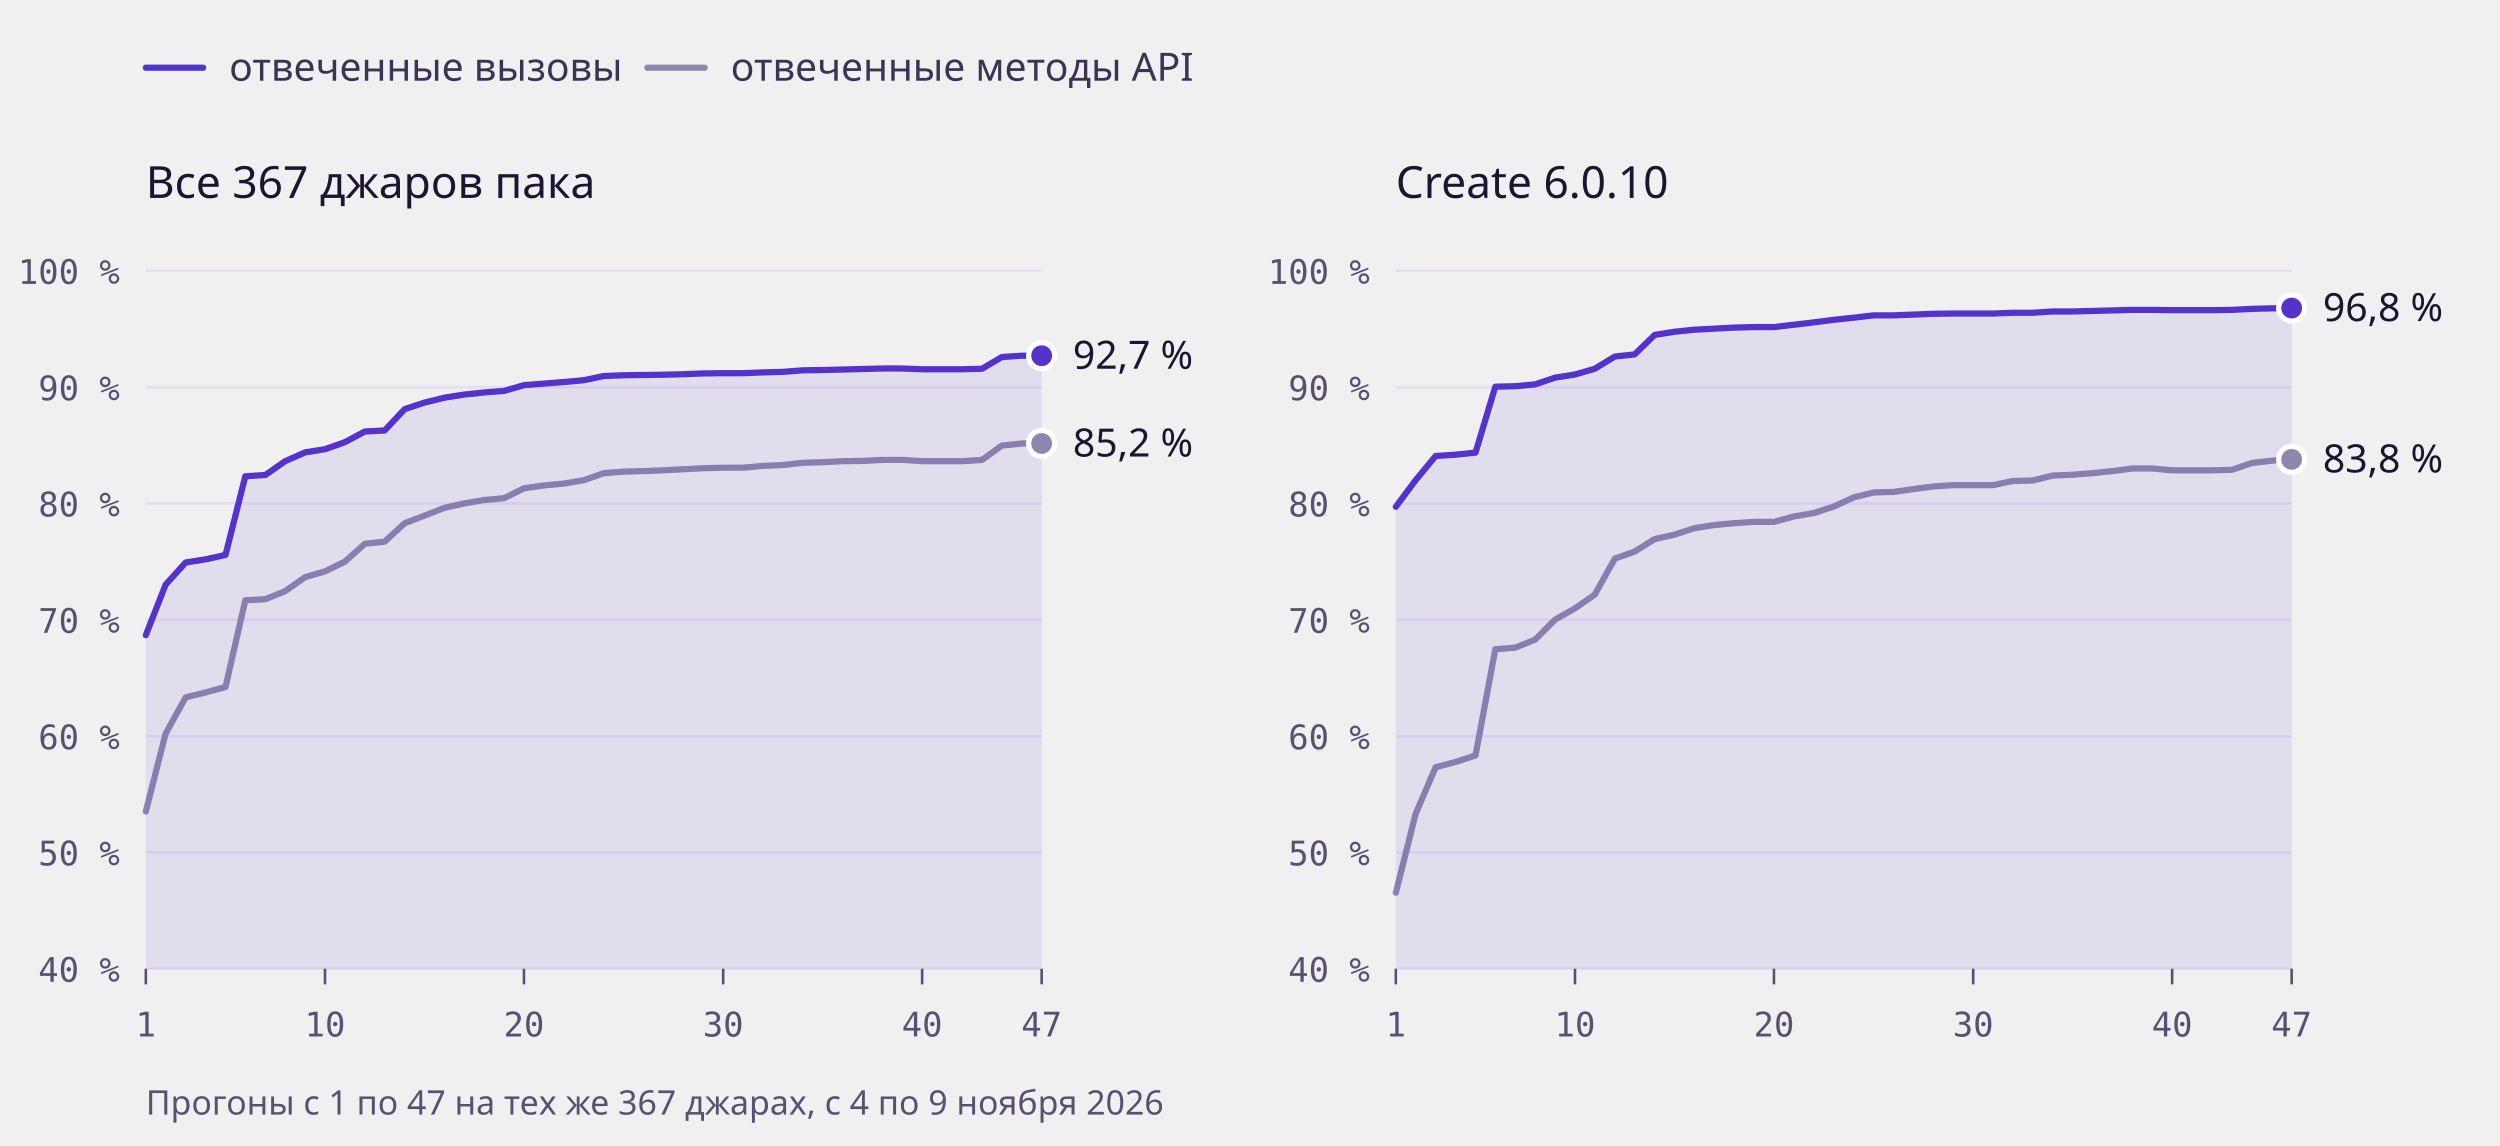
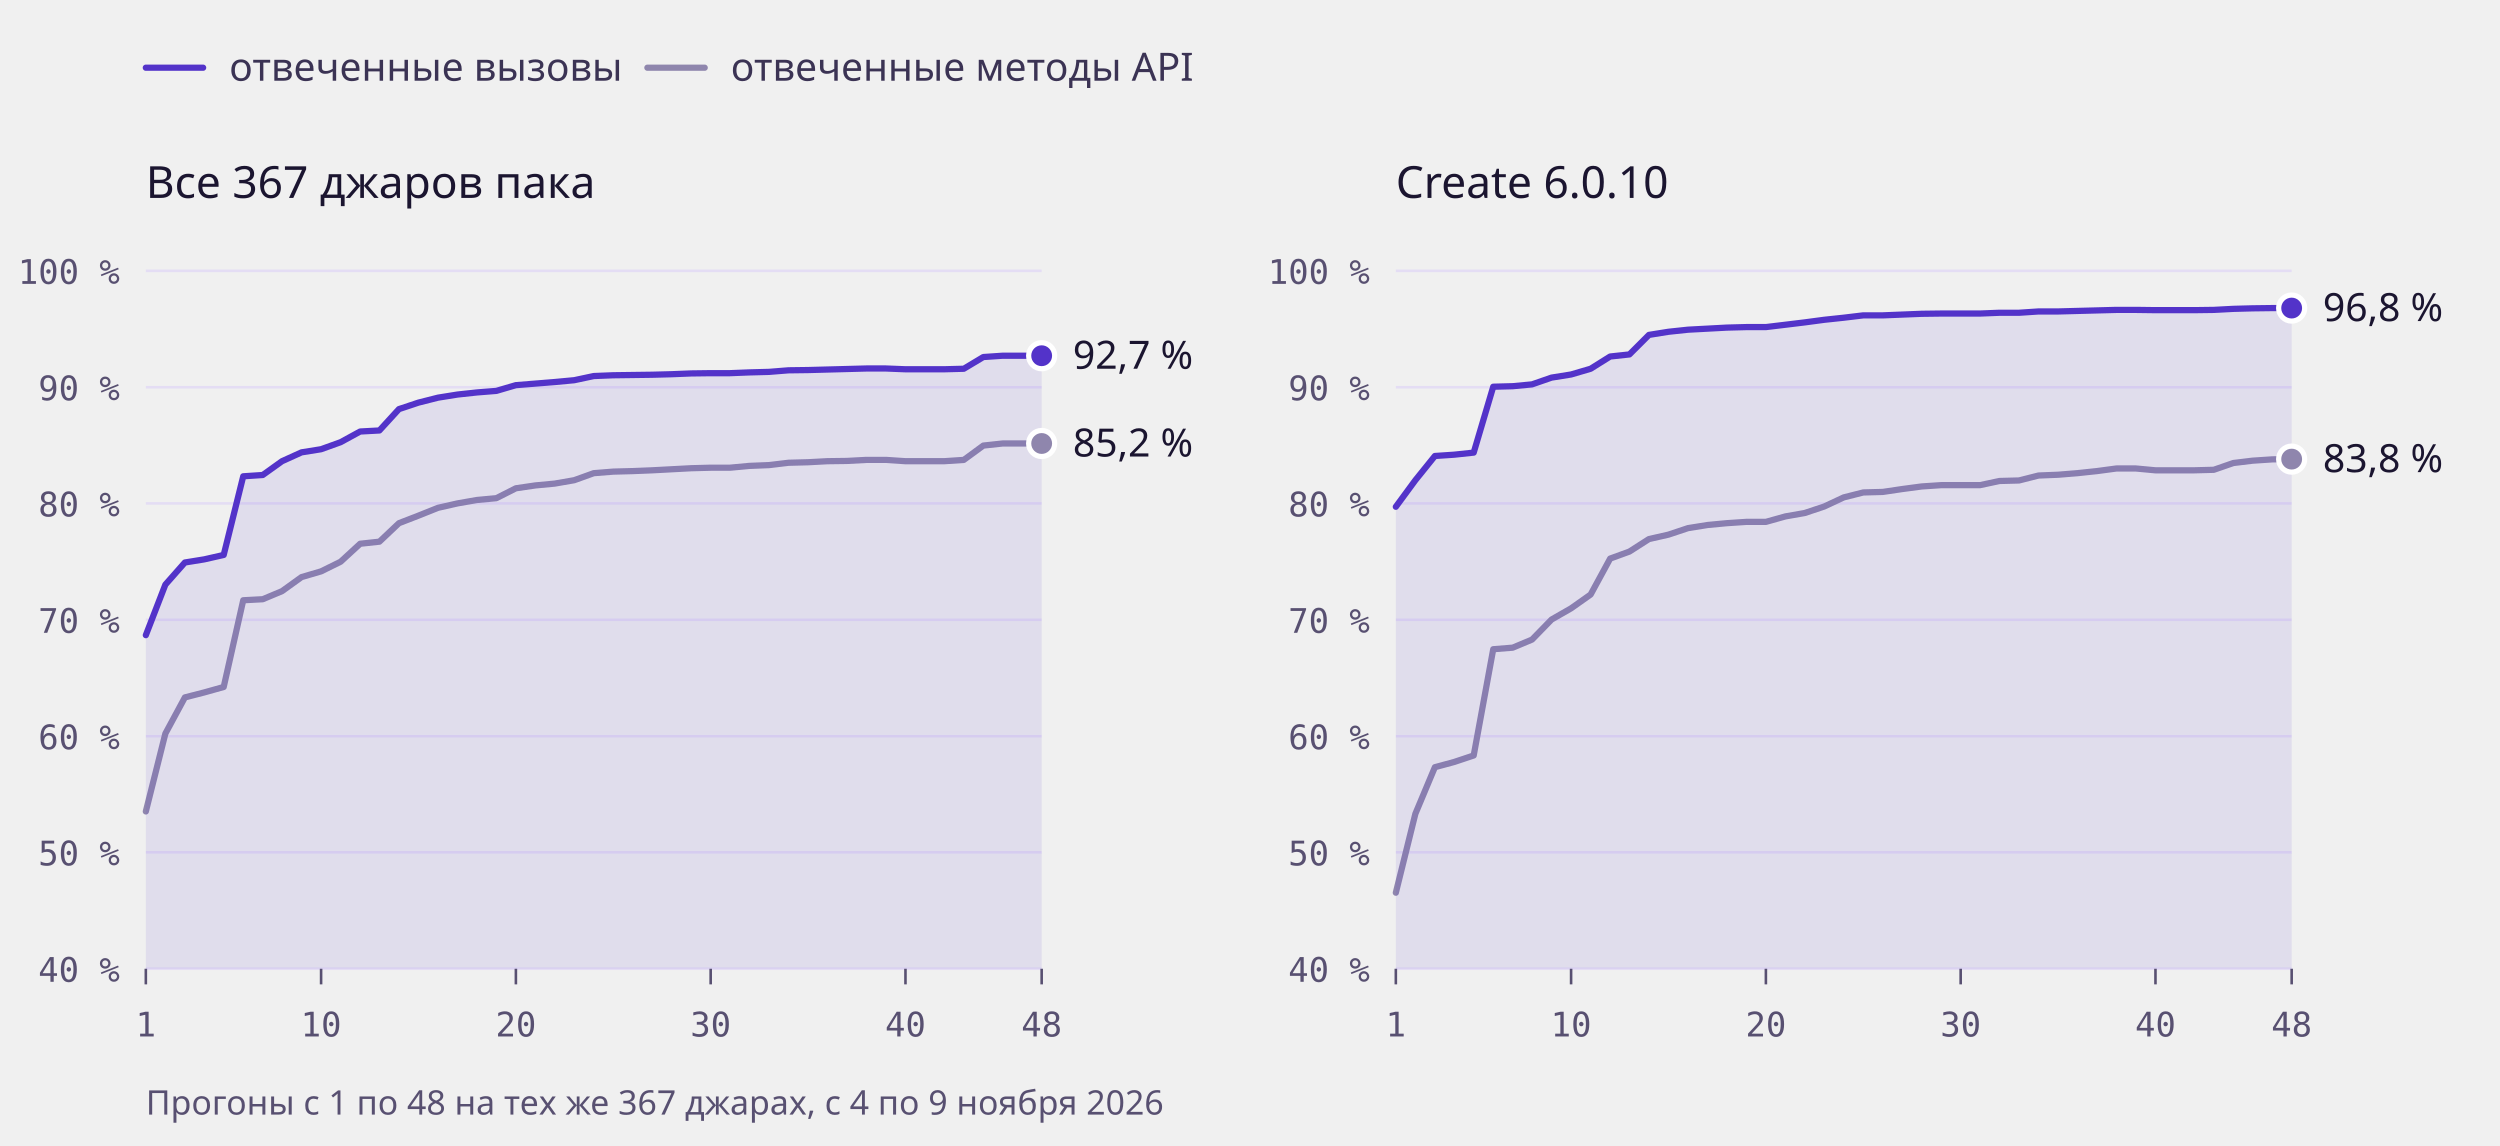
<svg xmlns="http://www.w3.org/2000/svg" viewBox="0 0 960 440" width="960" height="440" role="img" aria-labelledby="t d">
  <line x1="56" y1="26" x2="78" y2="26" stroke="#5333c9" stroke-width="2.4" stroke-linecap="round" />
  <text x="88.0" y="31.0" font-family="'HZ Geist', sans-serif" font-weight="400" font-size="15" fill="#3b3354">отвеченные вызовы</text>
  <line x1="248.6" y1="26" x2="270.6" y2="26" stroke="#8f86ad" stroke-width="2.4" stroke-linecap="round" />
  <text x="280.6" y="31.0" font-family="'HZ Geist', sans-serif" font-weight="400" font-size="15" fill="#3b3354">отвеченные методы API</text>
  <text x="56.0" y="76.0" font-family="'HZ Geist Medium', sans-serif" font-weight="500" font-size="17" fill="#1b1530">Все 367 джаров пака</text>
  <line x1="56" y1="372.0" x2="400" y2="372.0" stroke="#e4ddf4" stroke-width="1" />
  <text x="46.0" y="377.0" font-family="'HZ Geist Mono', ui-monospace, monospace" font-weight="400" font-size="13" fill="#585071" text-anchor="end">40 %</text>
  <line x1="56" y1="327.3" x2="400" y2="327.3" stroke="#e4ddf4" stroke-width="1" />
  <text x="46.0" y="332.3" font-family="'HZ Geist Mono', ui-monospace, monospace" font-weight="400" font-size="13" fill="#585071" text-anchor="end">50 %</text>
  <line x1="56" y1="282.7" x2="400" y2="282.7" stroke="#e4ddf4" stroke-width="1" />
  <text x="46.0" y="287.7" font-family="'HZ Geist Mono', ui-monospace, monospace" font-weight="400" font-size="13" fill="#585071" text-anchor="end">60 %</text>
  <line x1="56" y1="238.0" x2="400" y2="238.0" stroke="#e4ddf4" stroke-width="1" />
  <text x="46.0" y="243.0" font-family="'HZ Geist Mono', ui-monospace, monospace" font-weight="400" font-size="13" fill="#585071" text-anchor="end">70 %</text>
  <line x1="56" y1="193.3" x2="400" y2="193.3" stroke="#e4ddf4" stroke-width="1" />
  <text x="46.0" y="198.3" font-family="'HZ Geist Mono', ui-monospace, monospace" font-weight="400" font-size="13" fill="#585071" text-anchor="end">80 %</text>
  <line x1="56" y1="148.7" x2="400" y2="148.7" stroke="#e4ddf4" stroke-width="1" />
  <text x="46.0" y="153.7" font-family="'HZ Geist Mono', ui-monospace, monospace" font-weight="400" font-size="13" fill="#585071" text-anchor="end">90 %</text>
  <line x1="56" y1="104.0" x2="400" y2="104.0" stroke="#e4ddf4" stroke-width="1" />
  <text x="46.0" y="109.0" font-family="'HZ Geist Mono', ui-monospace, monospace" font-weight="400" font-size="13" fill="#585071" text-anchor="end">100 %</text>
  <line x1="56.0" y1="372" x2="56.0" y2="378" stroke="#585071" stroke-width="1" />
  <text x="56.0" y="398.0" font-family="'HZ Geist Mono', ui-monospace, monospace" font-weight="400" font-size="13" fill="#585071" text-anchor="middle">1</text>
-   <line x1="124.8" y1="372" x2="124.8" y2="378" stroke="#585071" stroke-width="1" />
-   <text x="124.8" y="398.0" font-family="'HZ Geist Mono', ui-monospace, monospace" font-weight="400" font-size="13" fill="#585071" text-anchor="middle">10</text>
-   <line x1="201.2" y1="372" x2="201.2" y2="378" stroke="#585071" stroke-width="1" />
-   <text x="201.2" y="398.0" font-family="'HZ Geist Mono', ui-monospace, monospace" font-weight="400" font-size="13" fill="#585071" text-anchor="middle">20</text>
-   <line x1="277.7" y1="372" x2="277.7" y2="378" stroke="#585071" stroke-width="1" />
-   <text x="277.7" y="398.0" font-family="'HZ Geist Mono', ui-monospace, monospace" font-weight="400" font-size="13" fill="#585071" text-anchor="middle">30</text>
-   <line x1="354.1" y1="372" x2="354.1" y2="378" stroke="#585071" stroke-width="1" />
-   <text x="354.1" y="398.0" font-family="'HZ Geist Mono', ui-monospace, monospace" font-weight="400" font-size="13" fill="#585071" text-anchor="middle">40</text>
+   <line x1="123.3" y1="372" x2="123.3" y2="378" stroke="#585071" stroke-width="1" />
+   <text x="123.3" y="398.0" font-family="'HZ Geist Mono', ui-monospace, monospace" font-weight="400" font-size="13" fill="#585071" text-anchor="middle">10</text>
+   <line x1="198.1" y1="372" x2="198.1" y2="378" stroke="#585071" stroke-width="1" />
+   <text x="198.1" y="398.0" font-family="'HZ Geist Mono', ui-monospace, monospace" font-weight="400" font-size="13" fill="#585071" text-anchor="middle">20</text>
+   <line x1="272.9" y1="372" x2="272.9" y2="378" stroke="#585071" stroke-width="1" />
+   <text x="272.9" y="398.0" font-family="'HZ Geist Mono', ui-monospace, monospace" font-weight="400" font-size="13" fill="#585071" text-anchor="middle">30</text>
+   <line x1="347.7" y1="372" x2="347.7" y2="378" stroke="#585071" stroke-width="1" />
+   <text x="347.7" y="398.0" font-family="'HZ Geist Mono', ui-monospace, monospace" font-weight="400" font-size="13" fill="#585071" text-anchor="middle">40</text>
  <line x1="400.0" y1="372" x2="400.0" y2="378" stroke="#585071" stroke-width="1" />
-   <text x="400.0" y="398.0" font-family="'HZ Geist Mono', ui-monospace, monospace" font-weight="400" font-size="13" fill="#585071" text-anchor="middle">47</text>
-   <polyline points="56.0,311.6 63.6,281.7 71.3,267.8 78.9,265.9 86.6,263.8 94.2,230.5 101.9,230.1 109.5,227.0 117.2,221.6 124.8,219.4 132.4,215.7 140.1,208.8 147.7,208.0 155.4,200.9 163.0,198.0 170.7,195.0 178.3,193.3 186.0,192.0 193.6,191.3 201.2,187.5 208.9,186.4 216.5,185.7 224.2,184.4 231.8,181.7 239.5,181.1 247.1,180.9 254.8,180.6 262.4,180.2 270.0,179.8 277.7,179.6 285.3,179.6 293.0,178.9 300.6,178.6 308.3,177.7 315.9,177.5 323.6,177.1 331.2,177.0 338.8,176.6 346.5,176.6 354.1,177.1 361.8,177.1 369.4,177.1 377.1,176.6 384.7,171.1 392.4,170.3 400.0,170.3" fill="none" stroke="#8f86ad" stroke-width="2.4" stroke-linejoin="round" stroke-linecap="round" />
-   <path d="M56.0,372 L56.0,243.9 L63.6,224.5 L71.3,216.0 L78.9,214.8 L86.6,213.1 L94.2,182.9 L101.9,182.4 L109.5,177.1 L117.2,173.7 L124.8,172.5 L132.4,169.8 L140.1,165.7 L147.7,165.3 L155.4,157.1 L163.0,154.6 L170.7,152.7 L178.3,151.5 L186.0,150.7 L193.6,150.1 L201.2,147.9 L208.9,147.3 L216.5,146.7 L224.2,146.0 L231.8,144.4 L239.5,144.1 L247.1,144.0 L254.8,143.9 L262.4,143.7 L270.0,143.4 L277.7,143.3 L285.3,143.3 L293.0,143.0 L300.6,142.8 L308.3,142.2 L315.9,142.1 L323.6,141.9 L331.2,141.7 L338.8,141.5 L346.5,141.5 L354.1,141.8 L361.8,141.8 L369.4,141.8 L377.1,141.6 L384.7,137.1 L392.4,136.6 L400.0,136.6 L400.0,372 Z" fill="#5333c9" opacity="0.1" />
-   <polyline points="56.0,243.9 63.6,224.5 71.3,216.0 78.9,214.8 86.6,213.1 94.2,182.9 101.9,182.4 109.5,177.1 117.2,173.7 124.8,172.5 132.4,169.8 140.1,165.7 147.7,165.3 155.4,157.1 163.0,154.6 170.7,152.7 178.3,151.5 186.0,150.7 193.6,150.1 201.2,147.9 208.9,147.3 216.5,146.7 224.2,146.0 231.8,144.4 239.5,144.1 247.1,144.0 254.8,143.9 262.4,143.7 270.0,143.4 277.7,143.3 285.3,143.3 293.0,143.0 300.6,142.8 308.3,142.2 315.9,142.1 323.6,141.9 331.2,141.7 338.8,141.5 346.5,141.5 354.1,141.8 361.8,141.8 369.4,141.8 377.1,141.6 384.7,137.1 392.4,136.6 400.0,136.6" fill="none" stroke="#5333c9" stroke-width="2.4" stroke-linejoin="round" stroke-linecap="round" />
+   <text x="400.0" y="398.0" font-family="'HZ Geist Mono', ui-monospace, monospace" font-weight="400" font-size="13" fill="#585071" text-anchor="middle">48</text>
+   <polyline points="56.0,311.6 63.5,281.7 71.0,267.8 78.4,265.9 85.9,263.8 93.4,230.5 100.9,230.1 108.3,227.0 115.8,221.6 123.3,219.4 130.8,215.7 138.3,208.8 145.7,208.0 153.2,200.9 160.7,198.0 168.2,195.0 175.7,193.3 183.1,192.0 190.6,191.3 198.1,187.5 205.6,186.4 213.0,185.7 220.5,184.4 228.0,181.7 235.5,181.1 243.0,180.9 250.4,180.6 257.9,180.2 265.4,179.8 272.9,179.6 280.3,179.6 287.8,178.9 295.3,178.6 302.8,177.7 310.3,177.5 317.7,177.1 325.2,177.0 332.7,176.6 340.2,176.6 347.7,177.1 355.1,177.1 362.6,177.1 370.1,176.6 377.6,171.1 385.0,170.3 392.5,170.3 400.0,170.3" fill="none" stroke="#8f86ad" stroke-width="2.4" stroke-linejoin="round" stroke-linecap="round" />
+   <path d="M56.0,372 L56.0,243.9 L63.5,224.5 L71.0,216.0 L78.4,214.8 L85.9,213.1 L93.4,182.9 L100.9,182.4 L108.3,177.1 L115.8,173.7 L123.3,172.5 L130.8,169.8 L138.3,165.7 L145.7,165.3 L153.2,157.1 L160.7,154.6 L168.2,152.7 L175.7,151.5 L183.1,150.7 L190.6,150.1 L198.1,147.9 L205.6,147.3 L213.0,146.7 L220.5,146.0 L228.0,144.4 L235.5,144.1 L243.0,144.0 L250.4,143.9 L257.9,143.7 L265.4,143.4 L272.9,143.3 L280.3,143.3 L287.8,143.0 L295.3,142.8 L302.8,142.2 L310.3,142.1 L317.7,141.9 L325.2,141.7 L332.7,141.5 L340.2,141.5 L347.7,141.8 L355.1,141.8 L362.6,141.8 L370.1,141.6 L377.6,137.1 L385.0,136.6 L392.5,136.6 L400.0,136.6 L400.0,372 Z" fill="#5333c9" opacity="0.1" />
+   <polyline points="56.0,243.9 63.5,224.5 71.0,216.0 78.4,214.8 85.9,213.1 93.4,182.9 100.9,182.4 108.3,177.1 115.8,173.7 123.3,172.5 130.8,169.8 138.3,165.7 145.7,165.3 153.2,157.1 160.7,154.6 168.2,152.7 175.7,151.5 183.1,150.7 190.6,150.1 198.1,147.9 205.6,147.3 213.0,146.7 220.5,146.0 228.0,144.4 235.5,144.1 243.0,144.0 250.4,143.9 257.9,143.7 265.4,143.4 272.9,143.3 280.3,143.3 287.8,143.0 295.3,142.8 302.8,142.2 310.3,142.1 317.7,141.9 325.2,141.7 332.7,141.5 340.2,141.5 347.7,141.8 355.1,141.8 362.6,141.8 370.1,141.6 377.6,137.1 385.0,136.6 392.5,136.6 400.0,136.6" fill="none" stroke="#5333c9" stroke-width="2.4" stroke-linejoin="round" stroke-linecap="round" />
  <circle cx="400.0" cy="136.6" r="5" fill="#5333c9" stroke="#ffffff" stroke-width="2" />
  <circle cx="400.0" cy="170.3" r="5" fill="#8f86ad" stroke="#ffffff" stroke-width="2" />
  <text x="412.0" y="141.6" font-family="'HZ Geist Medium', sans-serif" font-weight="500" font-size="15" fill="#1b1530">92,7 %</text>
  <text x="412.0" y="175.3" font-family="'HZ Geist Medium', sans-serif" font-weight="500" font-size="15" fill="#1b1530">85,2 %</text>
  <text x="536.0" y="76.0" font-family="'HZ Geist Medium', sans-serif" font-weight="500" font-size="17" fill="#1b1530">Create 6.0.10</text>
  <line x1="536" y1="372.0" x2="880" y2="372.0" stroke="#e4ddf4" stroke-width="1" />
  <text x="526.0" y="377.0" font-family="'HZ Geist Mono', ui-monospace, monospace" font-weight="400" font-size="13" fill="#585071" text-anchor="end">40 %</text>
  <line x1="536" y1="327.3" x2="880" y2="327.3" stroke="#e4ddf4" stroke-width="1" />
  <text x="526.0" y="332.3" font-family="'HZ Geist Mono', ui-monospace, monospace" font-weight="400" font-size="13" fill="#585071" text-anchor="end">50 %</text>
  <line x1="536" y1="282.7" x2="880" y2="282.7" stroke="#e4ddf4" stroke-width="1" />
  <text x="526.0" y="287.7" font-family="'HZ Geist Mono', ui-monospace, monospace" font-weight="400" font-size="13" fill="#585071" text-anchor="end">60 %</text>
  <line x1="536" y1="238.0" x2="880" y2="238.0" stroke="#e4ddf4" stroke-width="1" />
  <text x="526.0" y="243.0" font-family="'HZ Geist Mono', ui-monospace, monospace" font-weight="400" font-size="13" fill="#585071" text-anchor="end">70 %</text>
  <line x1="536" y1="193.3" x2="880" y2="193.3" stroke="#e4ddf4" stroke-width="1" />
  <text x="526.0" y="198.3" font-family="'HZ Geist Mono', ui-monospace, monospace" font-weight="400" font-size="13" fill="#585071" text-anchor="end">80 %</text>
  <line x1="536" y1="148.7" x2="880" y2="148.7" stroke="#e4ddf4" stroke-width="1" />
  <text x="526.0" y="153.7" font-family="'HZ Geist Mono', ui-monospace, monospace" font-weight="400" font-size="13" fill="#585071" text-anchor="end">90 %</text>
  <line x1="536" y1="104.0" x2="880" y2="104.0" stroke="#e4ddf4" stroke-width="1" />
  <text x="526.0" y="109.0" font-family="'HZ Geist Mono', ui-monospace, monospace" font-weight="400" font-size="13" fill="#585071" text-anchor="end">100 %</text>
  <line x1="536.0" y1="372" x2="536.0" y2="378" stroke="#585071" stroke-width="1" />
  <text x="536.0" y="398.0" font-family="'HZ Geist Mono', ui-monospace, monospace" font-weight="400" font-size="13" fill="#585071" text-anchor="middle">1</text>
-   <line x1="604.8" y1="372" x2="604.8" y2="378" stroke="#585071" stroke-width="1" />
-   <text x="604.8" y="398.0" font-family="'HZ Geist Mono', ui-monospace, monospace" font-weight="400" font-size="13" fill="#585071" text-anchor="middle">10</text>
-   <line x1="681.2" y1="372" x2="681.2" y2="378" stroke="#585071" stroke-width="1" />
-   <text x="681.2" y="398.0" font-family="'HZ Geist Mono', ui-monospace, monospace" font-weight="400" font-size="13" fill="#585071" text-anchor="middle">20</text>
-   <line x1="757.7" y1="372" x2="757.7" y2="378" stroke="#585071" stroke-width="1" />
-   <text x="757.7" y="398.0" font-family="'HZ Geist Mono', ui-monospace, monospace" font-weight="400" font-size="13" fill="#585071" text-anchor="middle">30</text>
-   <line x1="834.1" y1="372" x2="834.1" y2="378" stroke="#585071" stroke-width="1" />
-   <text x="834.1" y="398.0" font-family="'HZ Geist Mono', ui-monospace, monospace" font-weight="400" font-size="13" fill="#585071" text-anchor="middle">40</text>
+   <line x1="603.3" y1="372" x2="603.3" y2="378" stroke="#585071" stroke-width="1" />
+   <text x="603.3" y="398.0" font-family="'HZ Geist Mono', ui-monospace, monospace" font-weight="400" font-size="13" fill="#585071" text-anchor="middle">10</text>
+   <line x1="678.1" y1="372" x2="678.1" y2="378" stroke="#585071" stroke-width="1" />
+   <text x="678.1" y="398.0" font-family="'HZ Geist Mono', ui-monospace, monospace" font-weight="400" font-size="13" fill="#585071" text-anchor="middle">20</text>
+   <line x1="752.9" y1="372" x2="752.9" y2="378" stroke="#585071" stroke-width="1" />
+   <text x="752.9" y="398.0" font-family="'HZ Geist Mono', ui-monospace, monospace" font-weight="400" font-size="13" fill="#585071" text-anchor="middle">30</text>
+   <line x1="827.7" y1="372" x2="827.7" y2="378" stroke="#585071" stroke-width="1" />
+   <text x="827.7" y="398.0" font-family="'HZ Geist Mono', ui-monospace, monospace" font-weight="400" font-size="13" fill="#585071" text-anchor="middle">40</text>
  <line x1="880.0" y1="372" x2="880.0" y2="378" stroke="#585071" stroke-width="1" />
-   <text x="880.0" y="398.0" font-family="'HZ Geist Mono', ui-monospace, monospace" font-weight="400" font-size="13" fill="#585071" text-anchor="middle">47</text>
-   <polyline points="536.0,342.8 543.6,312.5 551.3,294.6 558.9,292.6 566.6,290.1 574.2,249.3 581.9,248.7 589.5,245.6 597.2,237.9 604.8,233.6 612.4,228.3 620.1,214.5 627.7,211.8 635.4,207.0 643.0,205.3 650.7,202.8 658.3,201.6 666.0,200.9 673.6,200.4 681.2,200.4 688.9,198.3 696.5,197.0 704.2,194.5 711.8,191.0 719.5,189.1 727.1,188.9 734.8,187.8 742.4,186.8 750.0,186.3 757.7,186.3 765.3,186.3 773.0,184.7 780.6,184.5 788.3,182.6 795.9,182.3 803.6,181.7 811.2,180.9 818.8,179.9 826.5,179.9 834.1,180.6 841.8,180.6 849.4,180.6 857.1,180.4 864.7,177.8 872.4,176.9 880.0,176.4" fill="none" stroke="#8f86ad" stroke-width="2.4" stroke-linejoin="round" stroke-linecap="round" />
-   <path d="M536.0,372 L536.0,194.6 L543.6,184.4 L551.3,175.1 L558.9,174.6 L566.6,173.8 L574.2,148.5 L581.9,148.3 L589.5,147.6 L597.2,145.0 L604.8,143.8 L612.4,141.6 L620.1,136.9 L627.7,136.1 L635.4,128.6 L643.0,127.4 L650.7,126.6 L658.3,126.2 L666.0,125.8 L673.6,125.6 L681.2,125.6 L688.9,124.7 L696.5,123.8 L704.2,122.8 L711.8,122.0 L719.5,121.1 L727.1,121.1 L734.8,120.8 L742.4,120.5 L750.0,120.4 L757.7,120.4 L765.3,120.4 L773.0,120.1 L780.6,120.1 L788.3,119.6 L795.9,119.6 L803.6,119.4 L811.2,119.2 L818.8,119.0 L826.5,119.0 L834.1,119.1 L841.8,119.1 L849.4,119.1 L857.1,119.0 L864.7,118.6 L872.4,118.4 L880.0,118.3 L880.0,372 Z" fill="#5333c9" opacity="0.1" />
-   <polyline points="536.0,194.6 543.6,184.4 551.3,175.1 558.9,174.6 566.6,173.8 574.2,148.5 581.9,148.3 589.5,147.6 597.2,145.0 604.8,143.8 612.4,141.6 620.1,136.9 627.7,136.1 635.4,128.6 643.0,127.4 650.7,126.6 658.3,126.2 666.0,125.8 673.6,125.6 681.2,125.6 688.9,124.7 696.5,123.8 704.2,122.8 711.8,122.0 719.5,121.1 727.1,121.1 734.8,120.8 742.4,120.5 750.0,120.4 757.7,120.4 765.3,120.4 773.0,120.1 780.6,120.1 788.3,119.6 795.9,119.6 803.6,119.4 811.2,119.2 818.8,119.0 826.5,119.0 834.1,119.1 841.8,119.1 849.4,119.1 857.1,119.0 864.7,118.6 872.4,118.4 880.0,118.3" fill="none" stroke="#5333c9" stroke-width="2.4" stroke-linejoin="round" stroke-linecap="round" />
+   <text x="880.0" y="398.0" font-family="'HZ Geist Mono', ui-monospace, monospace" font-weight="400" font-size="13" fill="#585071" text-anchor="middle">48</text>
+   <polyline points="536.0,342.8 543.5,312.5 551.0,294.6 558.4,292.6 565.9,290.1 573.4,249.3 580.9,248.7 588.3,245.6 595.8,237.9 603.3,233.6 610.8,228.3 618.3,214.5 625.7,211.8 633.2,207.0 640.7,205.3 648.2,202.8 655.7,201.6 663.1,200.9 670.6,200.4 678.1,200.4 685.6,198.3 693.0,197.0 700.5,194.5 708.0,191.0 715.5,189.1 723.0,188.9 730.4,187.8 737.9,186.8 745.4,186.3 752.9,186.3 760.3,186.3 767.8,184.7 775.3,184.5 782.8,182.6 790.3,182.3 797.7,181.7 805.2,180.9 812.7,179.9 820.2,179.9 827.7,180.6 835.1,180.6 842.6,180.6 850.1,180.4 857.6,177.8 865.0,176.9 872.5,176.4 880.0,176.3" fill="none" stroke="#8f86ad" stroke-width="2.4" stroke-linejoin="round" stroke-linecap="round" />
+   <path d="M536.0,372 L536.0,194.6 L543.5,184.4 L551.0,175.1 L558.4,174.6 L565.9,173.8 L573.4,148.5 L580.9,148.3 L588.3,147.6 L595.8,145.0 L603.3,143.8 L610.8,141.6 L618.3,136.9 L625.7,136.1 L633.2,128.6 L640.7,127.4 L648.2,126.6 L655.7,126.2 L663.1,125.8 L670.6,125.6 L678.1,125.6 L685.6,124.7 L693.0,123.8 L700.5,122.8 L708.0,122.0 L715.5,121.1 L723.0,121.1 L730.4,120.8 L737.9,120.5 L745.4,120.4 L752.9,120.4 L760.3,120.4 L767.8,120.1 L775.3,120.1 L782.8,119.6 L790.3,119.6 L797.7,119.4 L805.2,119.2 L812.7,119.0 L820.2,119.0 L827.7,119.1 L835.1,119.1 L842.6,119.1 L850.1,119.0 L857.6,118.6 L865.0,118.4 L872.5,118.3 L880.0,118.3 L880.0,372 Z" fill="#5333c9" opacity="0.1" />
+   <polyline points="536.0,194.6 543.5,184.4 551.0,175.1 558.4,174.6 565.9,173.8 573.4,148.5 580.9,148.3 588.3,147.6 595.8,145.0 603.3,143.8 610.8,141.6 618.3,136.9 625.7,136.1 633.2,128.6 640.7,127.4 648.2,126.6 655.7,126.2 663.1,125.8 670.6,125.6 678.1,125.6 685.6,124.7 693.0,123.8 700.5,122.8 708.0,122.0 715.5,121.1 723.0,121.1 730.4,120.8 737.9,120.5 745.4,120.4 752.9,120.4 760.3,120.4 767.8,120.1 775.3,120.1 782.8,119.6 790.3,119.6 797.7,119.4 805.2,119.2 812.7,119.0 820.2,119.0 827.7,119.1 835.1,119.1 842.6,119.1 850.1,119.0 857.6,118.6 865.0,118.4 872.5,118.3 880.0,118.3" fill="none" stroke="#5333c9" stroke-width="2.4" stroke-linejoin="round" stroke-linecap="round" />
  <circle cx="880.0" cy="118.3" r="5" fill="#5333c9" stroke="#ffffff" stroke-width="2" />
-   <circle cx="880.0" cy="176.4" r="5" fill="#8f86ad" stroke="#ffffff" stroke-width="2" />
+   <circle cx="880.0" cy="176.3" r="5" fill="#8f86ad" stroke="#ffffff" stroke-width="2" />
  <text x="892.0" y="123.3" font-family="'HZ Geist Medium', sans-serif" font-weight="500" font-size="15" fill="#1b1530">96,8 %</text>
-   <text x="892.0" y="181.4" font-family="'HZ Geist Medium', sans-serif" font-weight="500" font-size="15" fill="#1b1530">83,8 %</text>
-   <text x="56.0" y="428.0" font-family="'HZ Geist', sans-serif" font-weight="400" font-size="13" fill="#585071">Прогоны с 1 по 47 на тех же 367 джарах, с 4 по 9 ноября 2026</text>
+   <text x="892.0" y="181.3" font-family="'HZ Geist Medium', sans-serif" font-weight="500" font-size="15" fill="#1b1530">83,8 %</text>
+   <text x="56.0" y="428.0" font-family="'HZ Geist', sans-serif" font-weight="400" font-size="13" fill="#585071">Прогоны с 1 по 48 на тех же 367 джарах, с 4 по 9 ноября 2026</text>
</svg>
